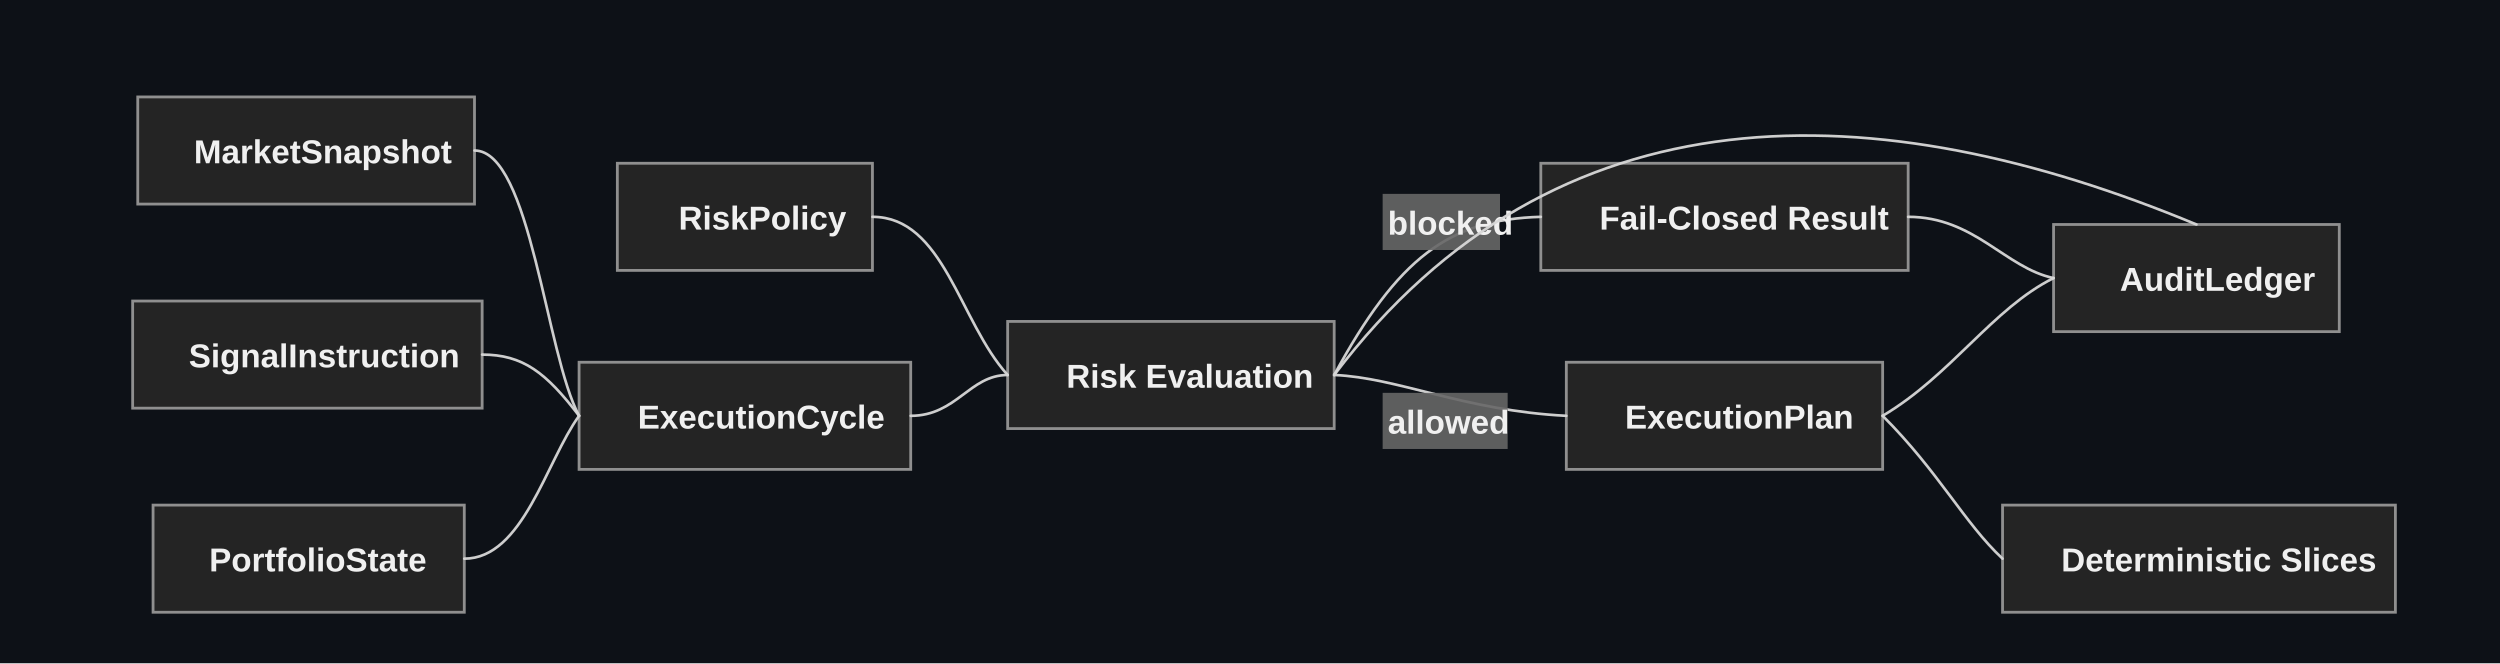
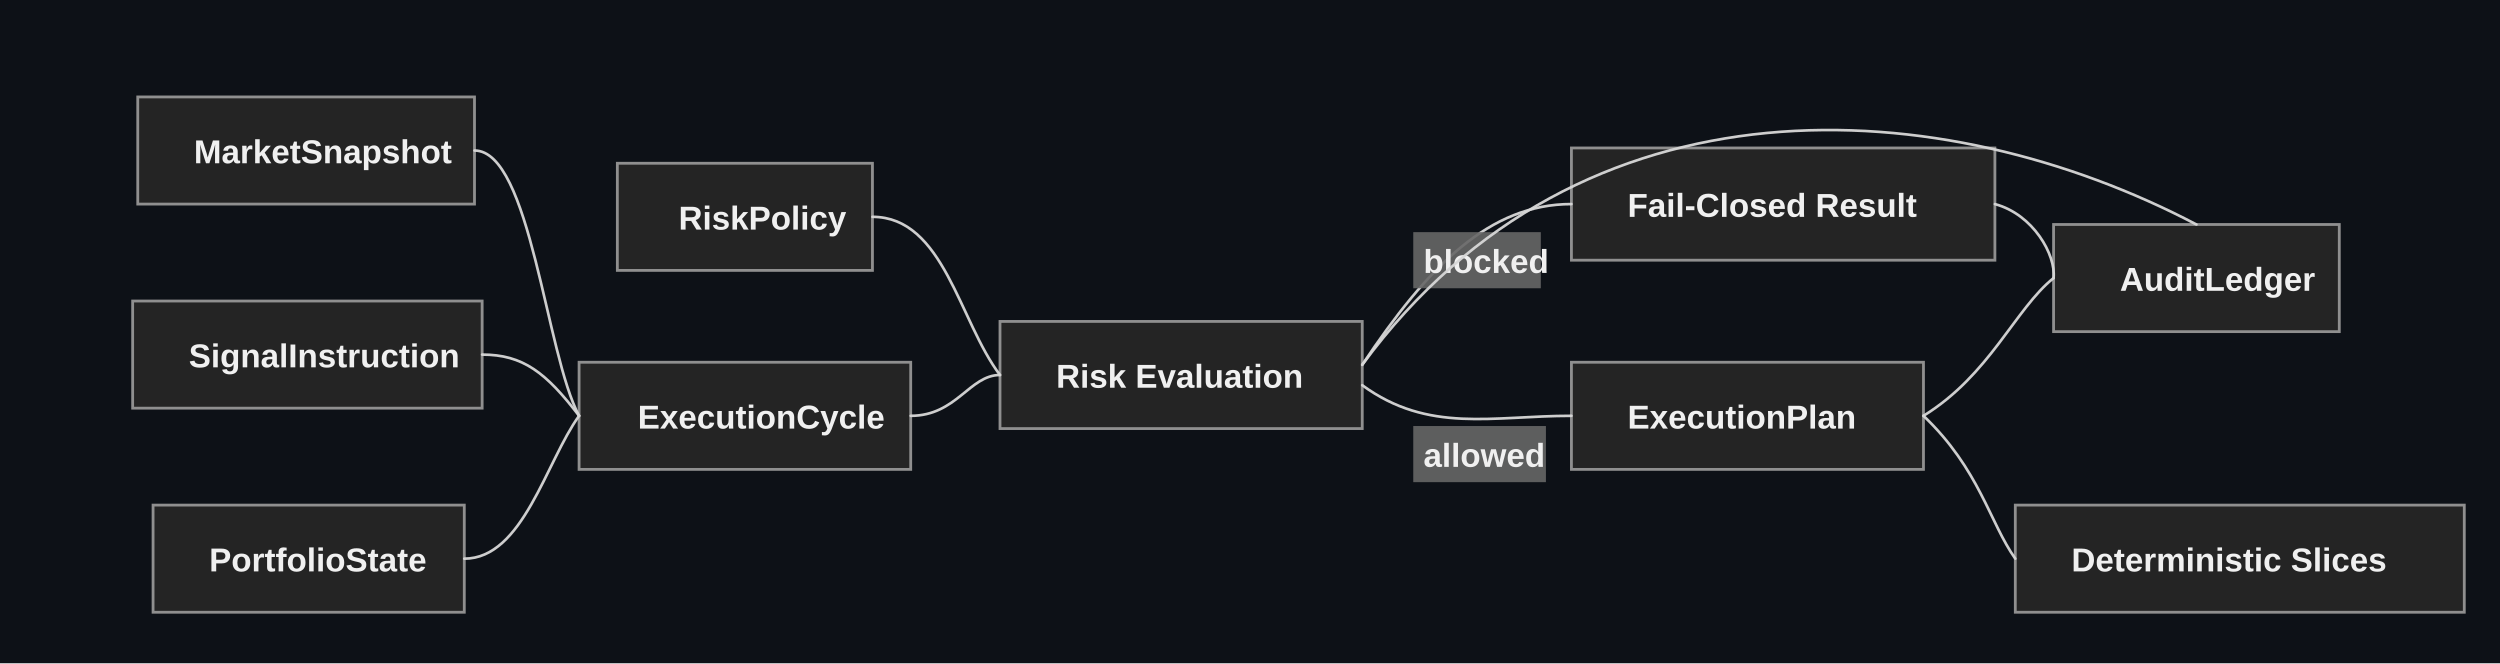
<svg xmlns="http://www.w3.org/2000/svg" width="980" height="260" viewBox="0 0 980 260" role="img" aria-labelledby="title desc">
  <defs>
    <style>
      .bg { fill: #0d1117; }
      .box { fill: #242424; stroke: #8f8f8f; stroke-width: 1.1; }
      .line { fill: none; stroke: #d7d7d7; stroke-width: 1.05; stroke-linecap: round; stroke-linejoin: round; opacity: 0.95; }
      .label-bg { fill: #666666; opacity: 0.9; }
      .text { fill: #f0f0f0; font-family: Arial, Helvetica, sans-serif; font-size: 13px; font-weight: 700; }
      .small { fill: #f0f0f0; font-family: Arial, Helvetica, sans-serif; font-size: 13px; font-weight: 700; }
    </style>
  </defs>
  <rect class="bg" x="0" y="0" width="980" height="260" />
  <rect class="box" x="54" y="38" width="132" height="42" />
  <text class="text" x="76" y="64">MarketSnapshot</text>
  <rect class="box" x="52" y="118" width="137" height="42" />
  <text class="text" x="74" y="144">SignalInstruction</text>
  <rect class="box" x="60" y="198" width="122" height="42" />
  <text class="text" x="82" y="224">PortfolioState</text>
  <rect class="box" x="227" y="142" width="130" height="42" />
  <text class="text" x="250" y="168">ExecutionCycle</text>
  <rect class="box" x="242" y="64" width="100" height="42" />
  <text class="text" x="266" y="90">RiskPolicy</text>
-   <rect class="box" x="395" y="126" width="128" height="42" />
-   <text class="text" x="418" y="152">Risk Evaluation</text>
-   <rect class="box" x="604" y="64" width="144" height="42" />
-   <text class="text" x="627" y="90">Fail-Closed Result</text>
-   <rect class="box" x="614" y="142" width="124" height="42" />
-   <text class="text" x="637" y="168">ExecutionPlan</text>
-   <rect class="box" x="785" y="198" width="154" height="42" />
-   <text class="text" x="808" y="224">Deterministic Slices</text>
+   <rect class="box" x="392" y="126" width="142" height="42" />
+   <text class="text" x="414" y="152">Risk Evaluation</text>
+   <rect class="box" x="616" y="58" width="166" height="44" />
+   <text class="text" x="638" y="85">Fail-Closed Result</text>
+   <rect class="box" x="616" y="142" width="138" height="42" />
+   <text class="text" x="638" y="168">ExecutionPlan</text>
+   <rect class="box" x="790" y="198" width="176" height="42" />
+   <text class="text" x="812" y="224">Deterministic Slices</text>
  <rect class="box" x="805" y="88" width="112" height="42" />
  <text class="text" x="831" y="114">AuditLedger</text>
  <path class="line" d="M186 59 C208 59 214 139 227 163" />
  <path class="line" d="M189 139 C205 139 214 146 227 163" />
  <path class="line" d="M182 219 C205 219 214 181 227 163" />
-   <path class="line" d="M342 85 C370 85 376 126 395 147" />
-   <path class="line" d="M357 163 C375 163 380 147 395 147" />
-   <path class="line" d="M523 147 C548 101 568 86 604 85" />
-   <rect class="label-bg" x="542" y="76" width="46" height="22" />
-   <text class="small" x="544" y="92">blocked</text>
-   <path class="line" d="M523 147 C548 148 574 161 614 163" />
-   <rect class="label-bg" x="542" y="154" width="49" height="22" />
-   <text class="small" x="544" y="170">allowed</text>
-   <path class="line" d="M523 147 C610 32 736 36 861 88" />
-   <path class="line" d="M748 85 C774 85 786 105 805 109" />
-   <path class="line" d="M738 163 C765 147 781 121 805 109" />
-   <path class="line" d="M738 163 C760 185 770 205 785 219" />
+   <path class="line" d="M342 85 C370 85 376 126 392 147" />
+   <path class="line" d="M357 163 C375 163 380 147 392 147" />
+   <path class="line" d="M534 143 C560 104 584 80 616 80" />
+   <rect class="label-bg" x="554" y="91" width="50" height="22" />
+   <text class="small" x="558" y="107">blocked</text>
+   <path class="line" d="M534 151 C560 170 585 163 616 163" />
+   <rect class="label-bg" x="554" y="167" width="52" height="22" />
+   <text class="small" x="558" y="183">allowed</text>
+   <path class="line" d="M534 143 C620 26 762 36 861 88" />
+   <path class="line" d="M782 80 C797 84 806 100 805 109" />
+   <path class="line" d="M754 163 C780 147 790 121 805 109" />
+   <path class="line" d="M754 163 C776 184 780 205 790 219" />
</svg>
